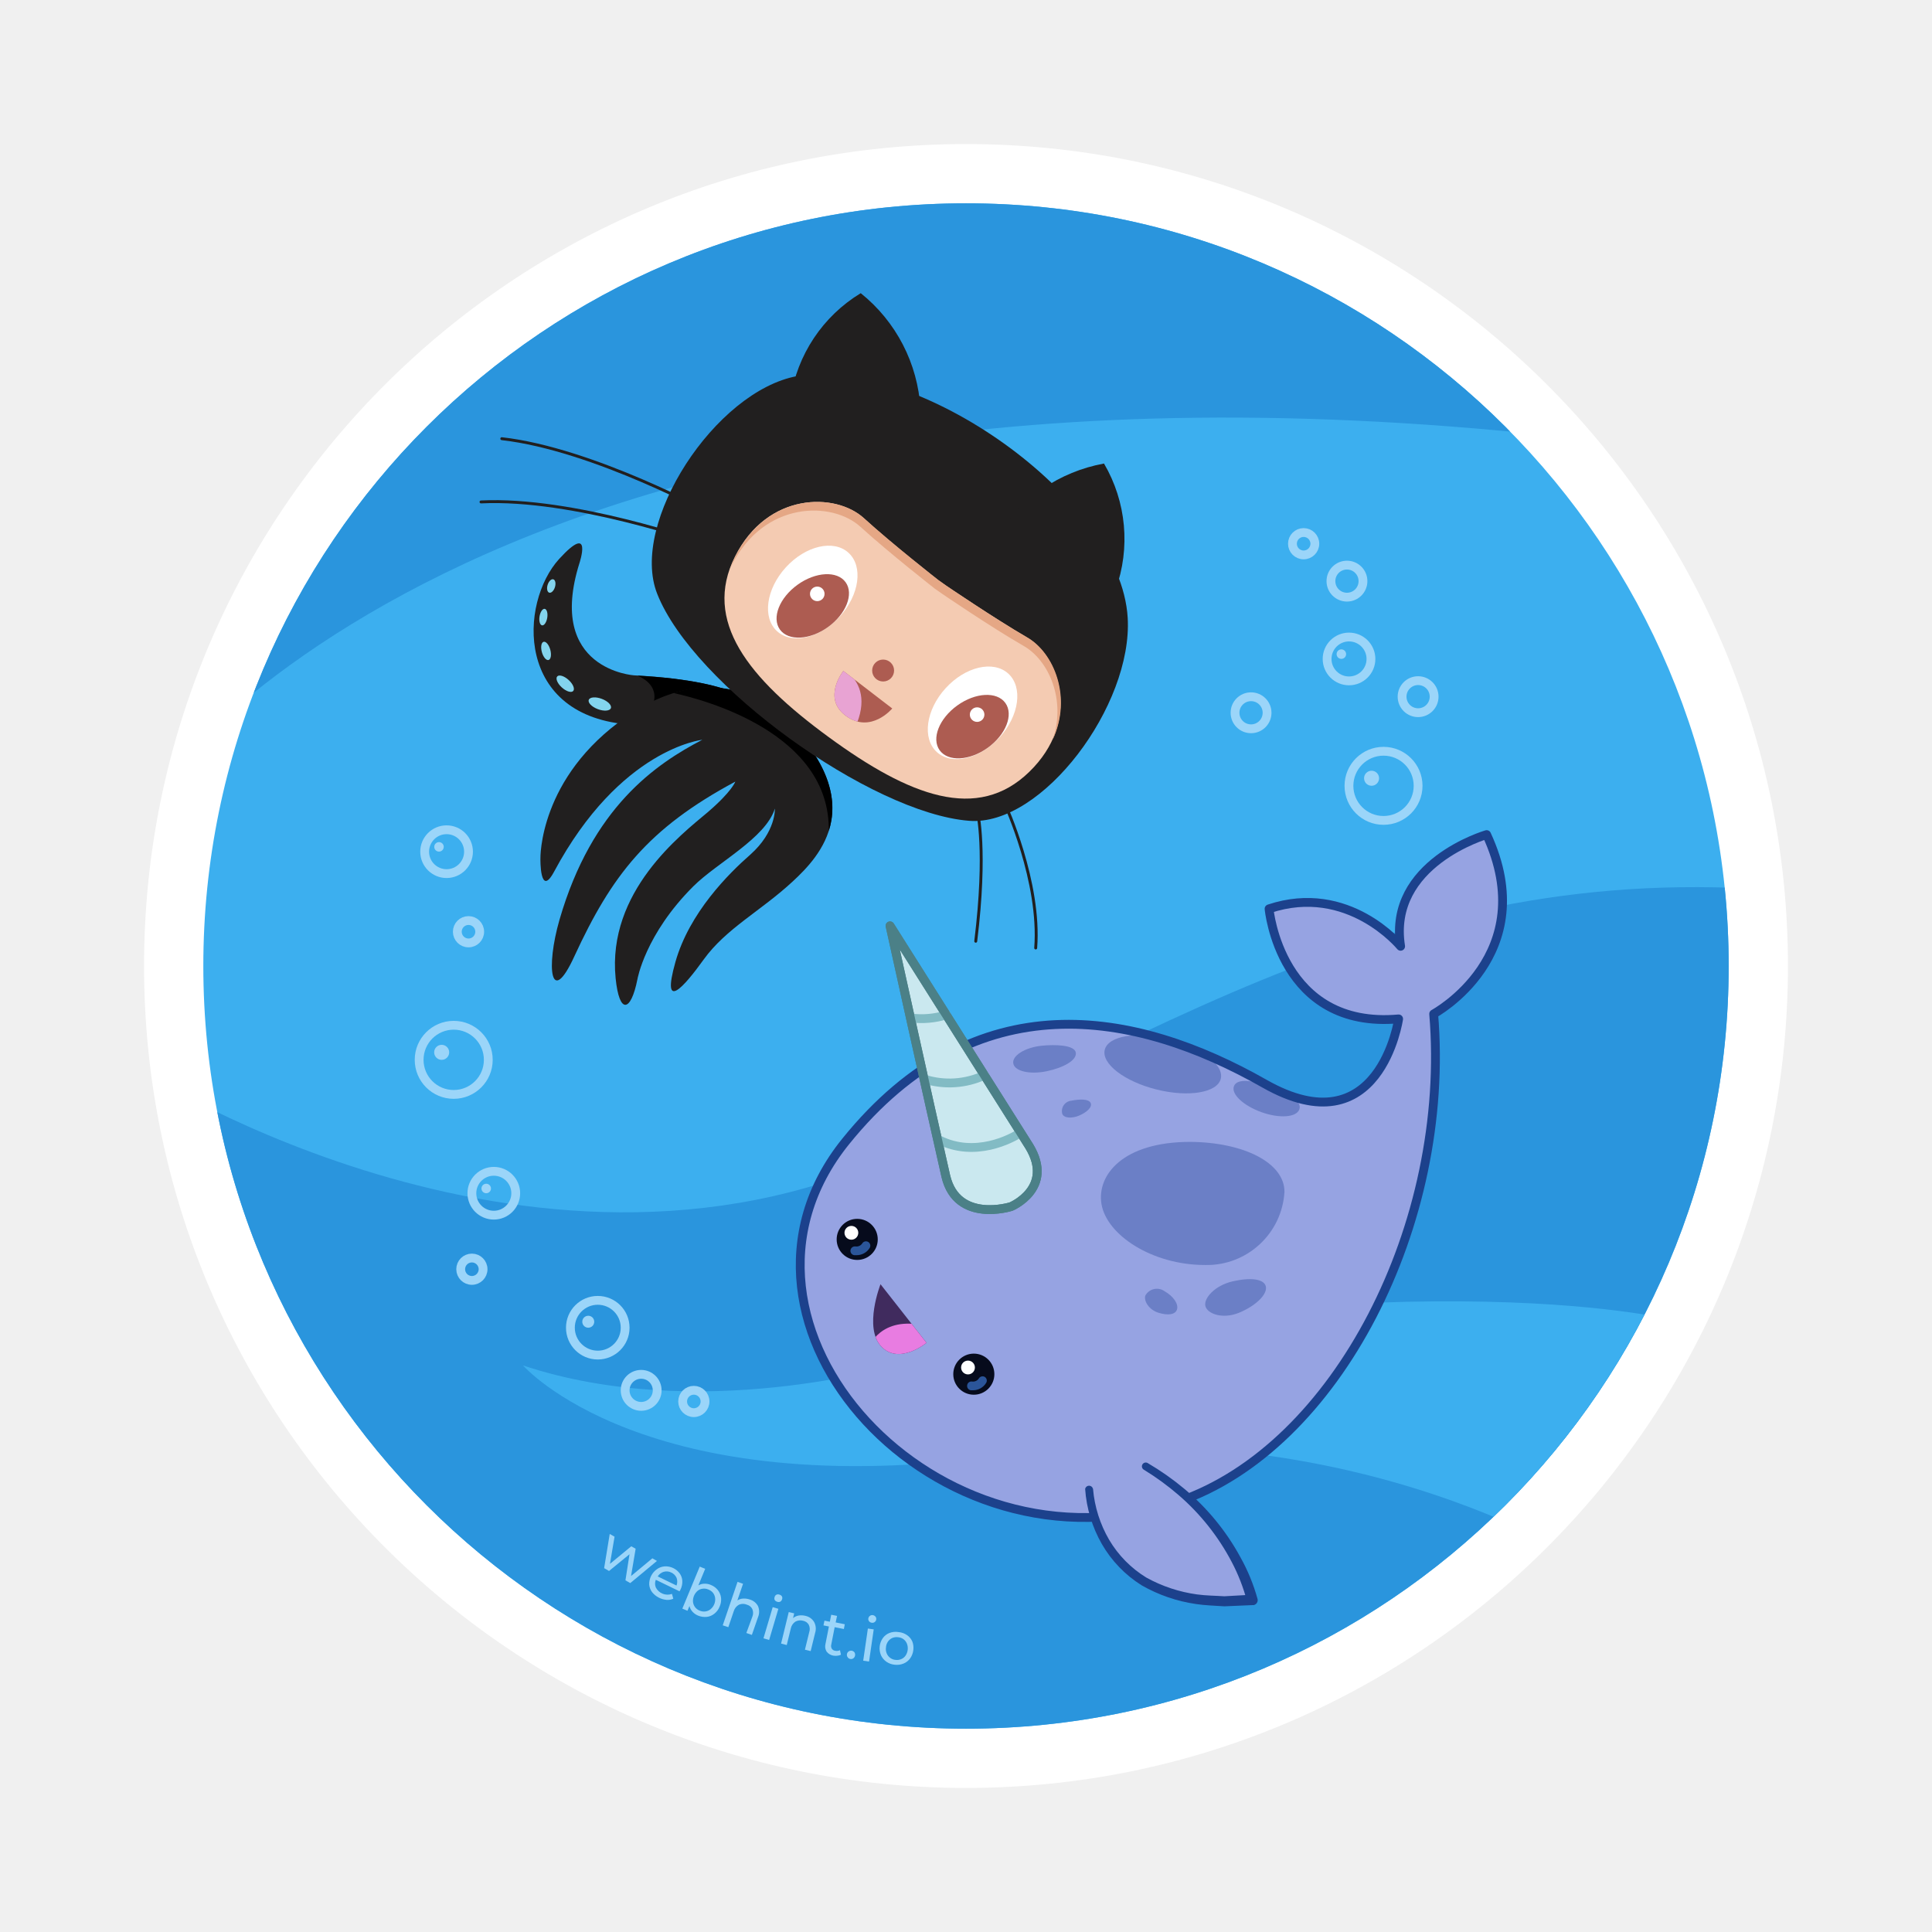
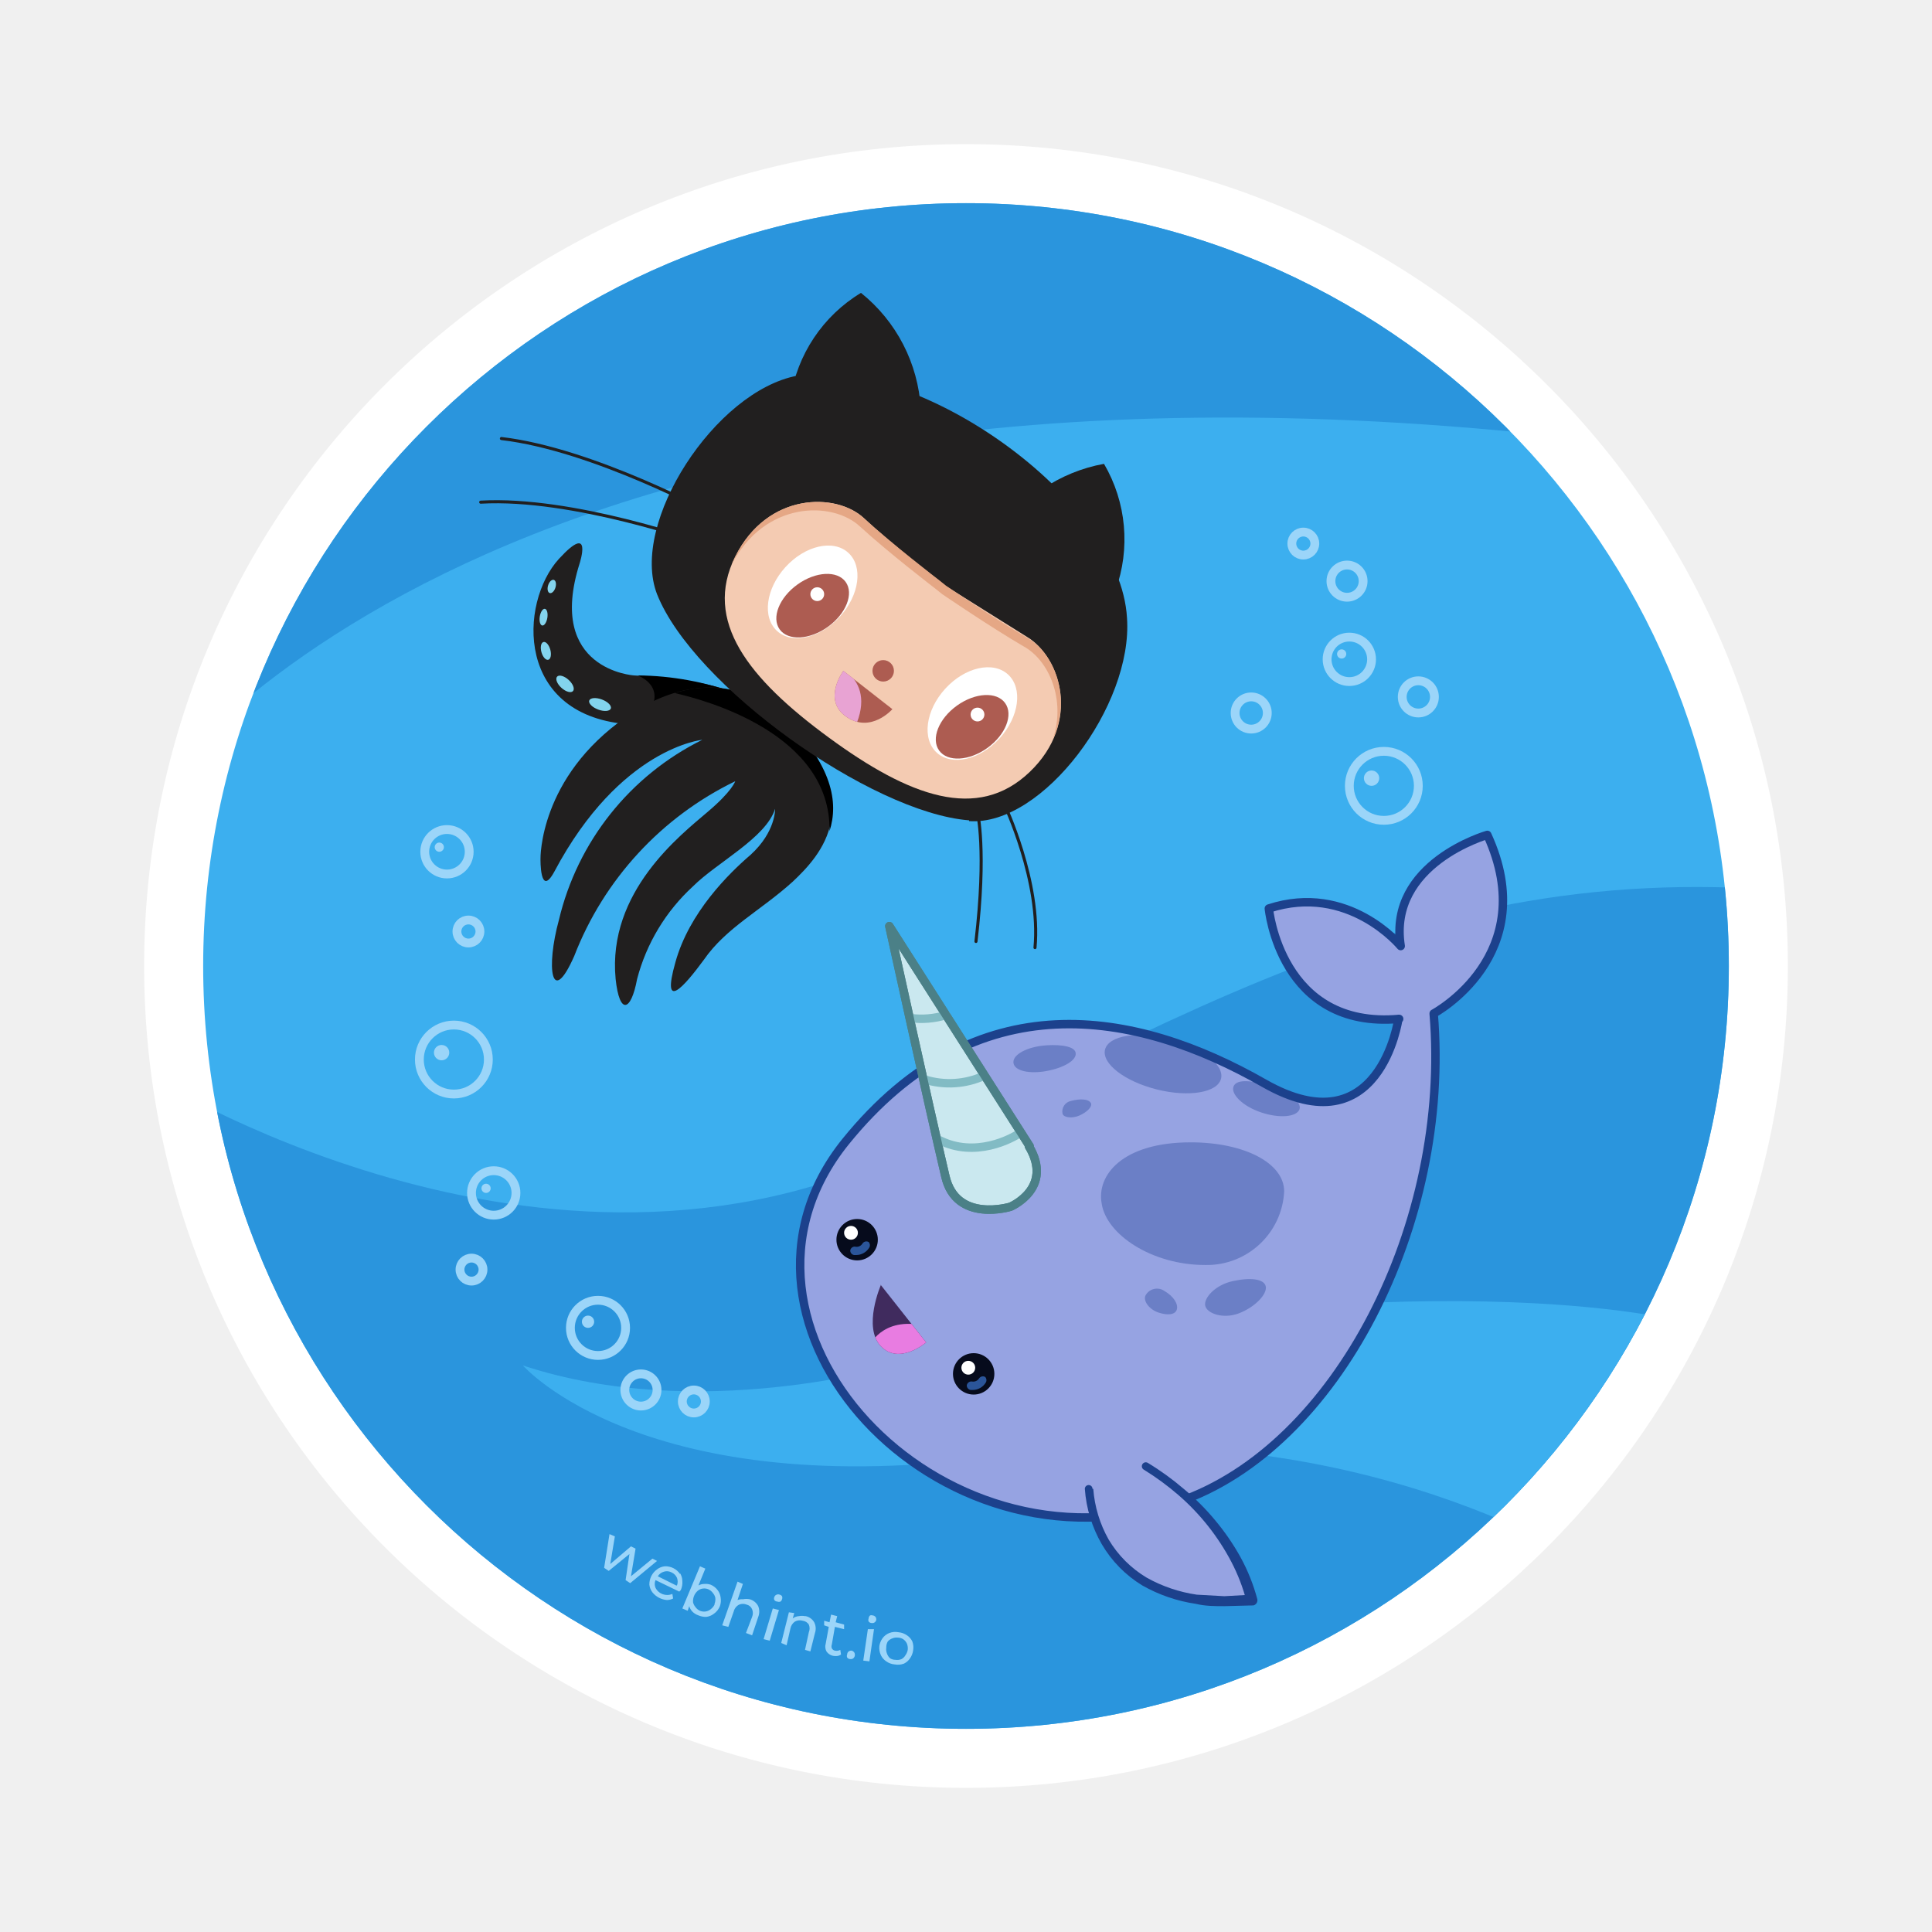
- <svg xmlns="http://www.w3.org/2000/svg" id="sticker" viewBox="0 0 252 252">
+ <svg xmlns="http://www.w3.org/2000/svg" viewBox="0 0 252 252">
  <defs>
-     <style>.cls-1,.cls-10,.cls-16,.cls-18,.cls-26,.cls-8{fill:none;}.cls-2{fill:#fff;}.cls-3{fill:#3cafef;}.cls-4{clip-path:url(#clip-path);}.cls-5{fill:#2a95dd;}.cls-6{fill:#96a3e2;}.cls-7{fill:#6b7fc6;}.cls-8{stroke:#1c418c;}.cls-10,.cls-16,.cls-18,.cls-26,.cls-8,.cls-9{stroke-linecap:round;stroke-linejoin:round;}.cls-10,.cls-16,.cls-18,.cls-8,.cls-9{stroke-width:1.15px;}.cls-9{fill:#cae8ef;}.cls-16,.cls-9{stroke:#4b8087;}.cls-10{stroke:#82bbc4;}.cls-11{fill:#060b1c;}.cls-12{fill:#2b5599;}.cls-13{fill:#402b5e;}.cls-14{clip-path:url(#clip-path-2);}.cls-15{fill:#e87ce1;}.cls-17{fill:#1c418c;}.cls-18{stroke:#9bd5f9;}.cls-19{fill:#9bd5f9;}.cls-20{fill:#211f1f;}.cls-21{fill:#83d4ed;}.cls-22{fill:#f4cbb2;}.cls-23{fill:#ad5c51;}.cls-24{clip-path:url(#clip-path-3);}.cls-25{fill:#e8a3d3;}.cls-26{stroke:#211f1f;stroke-width:0.38px;}.cls-27{fill:#e5a785;}</style>
-     <clipPath id="clip-path">
-       <circle class="cls-1" cx="126" cy="126" r="99.48" />
+     <style>.e,.l,.o{fill:none}.k{fill:#fff}.i{fill:#3cafef}.a{fill:#96a3e2}.h{fill:#6b7fc6}.e,.m{stroke-linecap:round;stroke-linejoin:round}.n{stroke-width:1.1}.e{stroke-width:1.15px}.b{fill:#060b1c}.c{fill:#2b5599}.e{stroke:#9bd5f9}.d{fill:#9bd5f9}.j{fill:#211f1f}.f{fill:#83d4ed}.g{fill:#ad5c51}</style>
+     <clipPath id="c1">
+       <circle cx="126" cy="126" r="99.5" class="l" />
    </clipPath>
-     <clipPath id="clip-path-2">
-       <path class="cls-1" d="M114.85,167.51l6,7.64s-3.57,2.94-5.9.48S114.85,167.51,114.85,167.51Z" />
+     <clipPath id="c2">
+       <path d="M114.8 167.5l6 7.6s-3.5 3-5.9.5 0-8 0-8z" class="l" />
    </clipPath>
-     <clipPath id="clip-path-3">
-       <path class="cls-1" d="M110,87.51l6.38,4.9s-2.77,3.32-6,1S110,87.51,110,87.51Z" />
+     <clipPath id="c3">
+       <path d="M110 87.5l6.4 5s-2.8 3.2-6 1-.4-6-.4-6z" class="l" />
    </clipPath>
  </defs>
-   <circle class="cls-2" cx="126" cy="126" r="107.21" />
-   <circle class="cls-3" cx="126" cy="126" r="99.48" />
-   <g class="cls-4">
-     <path class="cls-5" d="M18.79,104.89s41.94-64.32,187-47.67c0,0,11.77-65.61-122.64-46.95S18.79,104.89,18.79,104.89Z" />
-     <path class="cls-5" d="M18.79,139.9s52.23,33.41,100,9.77S199.73,106,259.9,120.76,176,247.44,176,247.44L59,242.57,2.84,211Z" />
-     <path class="cls-3" d="M219,172.34s-32.88-8.72-102.31,5.76c0,0-25.62,7.61-48.47,0,0,0,15.86,18.18,62.39,11.76s77.75,14.9,77.75,14.9Z" />
+   <circle cx="126" cy="126" r="107.2" class="k" />
+   <circle cx="126" cy="126" r="99.5" class="i" />
+   <g clip-path="url(#c1)">
+     <path fill="#2a95dd" d="M18.8 104.9s42-64.3 187-47.7c0 0 11.8-65.6-122.7-47S18.8 105 18.8 105zm0 35s52.2 33.4 100 9.8 81-43.7 141.1-29S176 247.5 176 247.5l-117-4.8L2.8 211z" />
+     <path d="M219 172.3s-32.9-8.7-102.3 5.8c0 0-25.6 7.6-48.5 0 0 0 15.9 18.2 62.4 11.8s77.8 14.9 77.8 14.9z" class="i" />
  </g>
-   <path class="cls-6" d="M182.43,132.9s-2.46,17-17.51,8.44c-16.87-9.59-37.66-13.45-54.61,7.54-19.3,23.9,12,57.77,43.36,47,20.72-7.09,35.63-36.29,33.33-63.63,0,0,14.19-7.67,6.91-23.39,0,0-12.95,3.74-11.22,14.57,0,0-6.81-8.34-17.16-4.89C165.53,118.58,167,134.28,182.43,132.9Z" />
-   <path class="cls-7" d="M167.54,155.45A10.14,10.14,0,0,1,157.19,165c-6.95,0-12.85-3.93-13.52-7.95-.62-3.74,2.73-8.11,11.6-8.11C162.23,149,167.54,151.66,167.54,155.45Z" />
-   <path class="cls-7" d="M142.26,143.87c.24.55-.52,1.22-1.5,1.64s-2,.32-2.2-.22a1.36,1.36,0,0,1,1.17-1.72C140.84,143.35,142,143.32,142.26,143.87Z" />
-   <path class="cls-7" d="M153.52,170.8c-.21.69-1.21.81-2.44.42s-1.91-1.54-1.69-2.23a1.72,1.72,0,0,1,2.51-.57C153.09,169.1,153.74,170.11,153.52,170.8Z" />
-   <path class="cls-7" d="M165.11,167.8c-.23-1-2-1.2-4.32-.67s-3.8,2.2-3.57,3.21,2.23,1.78,4.41.88S165.34,168.82,165.11,167.8Z" />
-   <ellipse class="cls-7" cx="151.66" cy="138.82" rx="3.39" ry="7.8" transform="translate(-19.84 252.21) rotate(-75.94)" />
-   <path class="cls-7" d="M169.48,144.7c-.37,1.05-2.58,1.21-4.93.37s-4-2.36-3.6-3.4,2.5-.79,4.85.05S169.85,143.66,169.48,144.7Z" />
-   <path class="cls-7" d="M140.32,137.28c.19,1-1.62,2-3.81,2.45s-4.14,0-4.34-1,1.46-2.09,3.69-2.33C137.63,136.22,140.12,136.29,140.32,137.28Z" />
-   <path class="cls-8" d="M182.43,132.9s-2.46,17-17.51,8.44c-16.87-9.59-37.66-13.45-54.61,7.54-19.3,23.9,12,57.77,43.36,47,20.72-7.09,35.63-36.29,33.33-63.63,0,0,14.19-7.67,6.91-23.39,0,0-12.95,3.74-11.22,14.57,0,0-6.81-8.34-17.16-4.89C165.53,118.58,167,134.28,182.43,132.9Z" />
-   <path class="cls-9" d="M134.26,149.53c-5.24-8.31-18.17-28.77-18.17-28.77s5.24,23.73,7.28,32.67c1.48,6.19,8.51,3.95,8.51,3.95S137.57,155,134.26,149.53Z" />
-   <path class="cls-10" d="M133,147.81c-1,.66-5.79,3.27-10.54.86" />
-   <path class="cls-10" d="M128.41,140.25a10.86,10.86,0,0,1-7.82.51" />
-   <path class="cls-10" d="M123.43,132.38a10.92,10.92,0,0,1-4.62.4" />
-   <circle class="cls-11" cx="111.81" cy="161.66" r="2.68" />
-   <circle class="cls-2" cx="111.05" cy="160.8" r="0.9" />
-   <path class="cls-12" d="M113.26,162a.57.57,0,0,0-.79.18.9.9,0,0,1-.88.4.59.59,0,0,0-.66.49.58.58,0,0,0,.49.65,1.51,1.51,0,0,0,.3,0,2,2,0,0,0,1.72-.95A.57.57,0,0,0,113.26,162Z" />
-   <circle class="cls-11" cx="127.02" cy="179.24" r="2.68" />
-   <circle class="cls-2" cx="126.26" cy="178.37" r="0.9" />
-   <path class="cls-12" d="M128.47,179.61a.57.57,0,0,0-.79.18.9.9,0,0,1-.88.41.56.56,0,0,0-.65.49.57.57,0,0,0,.48.65l.3,0a2,2,0,0,0,1.72-1A.57.57,0,0,0,128.47,179.61Z" />
-   <path class="cls-13" d="M114.85,167.51l6,7.64s-3.57,2.94-5.9.48S114.85,167.51,114.85,167.51Z" />
-   <g class="cls-14">
-     <path class="cls-15" d="M113.53,175.36s1.84-4.31,8.42-2.06l-.61,3.81-6.61.36Z" />
-   </g>
-   <path class="cls-16" d="M134.26,149.53c-5.24-8.31-18.17-28.77-18.17-28.77s5.24,23.73,7.28,32.67c1.48,6.19,8.51,3.95,8.51,3.95S137.57,155,134.26,149.53Z" />
-   <path class="cls-6" d="M142,194.22s.48,16.59,21.28,14.48c0,0-2.3-10.64-13.9-17.45" />
-   <path class="cls-17" d="M142.57,194.21a15.87,15.87,0,0,0,2.1,6.63,14.3,14.3,0,0,0,4.85,4.93,19,19,0,0,0,6.63,2.2c1.17.16,2.36.16,3.54.24l3.57-.2-.61.84h0a24.16,24.16,0,0,0-2-5.13,29.86,29.86,0,0,0-6.93-8.72,34.46,34.46,0,0,0-4.54-3.31h0a.5.5,0,0,1,.53-.85,35.43,35.43,0,0,1,4.74,3.33,30.77,30.77,0,0,1,4.1,4.13,30.46,30.46,0,0,1,3.25,4.83,24.39,24.39,0,0,1,2.23,5.44h0v0a.66.66,0,0,1-.5.79l-.12,0-3.71.16c-1.24-.09-2.48-.11-3.71-.3a20,20,0,0,1-7.08-2.44,15.45,15.45,0,0,1-5.2-5.4,16.83,16.83,0,0,1-2.17-7.17.52.52,0,0,1,1-.08Z" />
-   <circle class="cls-18" cx="59.18" cy="138.24" r="4.51" />
-   <circle class="cls-19" cx="57.61" cy="137.26" r="0.98" />
-   <circle class="cls-18" cx="180.46" cy="102.5" r="4.51" />
-   <circle class="cls-19" cx="178.9" cy="101.51" r="0.98" />
-   <circle class="cls-18" cx="58.25" cy="111.09" r="2.86" />
-   <circle class="cls-19" cx="57.26" cy="110.46" r="0.62" />
-   <circle class="cls-18" cx="64.41" cy="155.64" r="2.86" />
-   <circle class="cls-19" cx="63.42" cy="155.02" r="0.62" />
-   <circle class="cls-18" cx="175.96" cy="85.95" r="2.86" />
-   <circle class="cls-19" cx="174.96" cy="85.32" r="0.62" />
-   <circle class="cls-18" cx="77.97" cy="173.18" r="3.57" />
-   <circle class="cls-19" cx="76.73" cy="172.4" r="0.78" />
-   <circle class="cls-18" cx="61.11" cy="121.53" r="1.46" />
-   <circle class="cls-18" cx="61.55" cy="165.55" r="1.46" />
-   <circle class="cls-18" cx="83.63" cy="181.35" r="2.09" />
-   <circle class="cls-18" cx="90.5" cy="182.8" r="1.46" />
-   <circle class="cls-18" cx="175.69" cy="75.8" r="2.09" />
-   <circle class="cls-18" cx="163.18" cy="92.97" r="2.09" />
-   <circle class="cls-18" cx="184.97" cy="90.87" r="2.09" />
-   <circle class="cls-18" cx="170.04" cy="70.92" r="1.46" />
-   <path class="cls-20" d="M98.89,92.52s-1.31-3.66-16.16-4.43c0,0-11.53-.69-7.15-14.64,0,0,1.81-5.41-2.64-.55-5.23,5.73-5.84,20.68,9.49,21.63S98.89,92.52,98.89,92.52Z" />
-   <ellipse class="cls-21" cx="71.91" cy="76.43" rx="0.91" ry="0.5" transform="translate(-22.33 122.61) rotate(-72.85)" />
-   <ellipse class="cls-21" cx="70.88" cy="80.48" rx="1.09" ry="0.51" transform="translate(-19.75 137.83) rotate(-80.95)" />
-   <ellipse class="cls-21" cx="71.22" cy="84.91" rx="0.57" ry="1.23" transform="translate(-19.83 21.73) rotate(-15.26)" />
-   <ellipse class="cls-21" cx="73.73" cy="89.17" rx="0.66" ry="1.41" transform="translate(-41.85 83.7) rotate(-47.7)" />
-   <ellipse class="cls-21" cx="78.24" cy="91.81" rx="0.72" ry="1.54" transform="translate(-35.18 132.9) rotate(-69.47)" />
-   <path d="M92.78,94.51l3.39-4c-2.18-1-6.08-2-13-2.38,2.33,1,3.4,3.19.16,6.46A64,64,0,0,0,92.78,94.51Z" />
-   <path class="cls-20" d="M72.26,113.72c-1.86,3.45-1.77-1.73-1.77-1.73s-.24-10.58,11.21-18.5c12.46-8.62,20.52.08,20.52.08,11.3,11.12,4.8,18.05,1.17,21.41-4.18,3.87-8.67,6.11-11.61,10.18-2.51,3.49-5.58,7.05-3.68.31,1.82-6.43,6.94-11.52,9.77-14,3.37-3,3.2-6,3.2-6-1.21,3.87-7.54,7.05-10.63,10.13-6.31,6.29-7.3,12.14-7.3,12.14-.85,4.28-2.36,4.62-2.84-.13-1.13-11.32,8.53-18.74,12-21.66,3.19-2.73,3.61-4,3.61-4-11.44,6.14-16.12,12.22-21,22.8-3.08,6.71-3.74,1.48-1.93-4.79,4.25-14.67,12.56-20.31,18.63-23.47C91.59,96.51,80.9,97.59,72.26,113.72Z" />
-   <path d="M102.22,93.57A14.22,14.22,0,0,0,87.87,90.4c4.09.89,20.45,5.25,20.23,18C109.29,104.68,108.53,99.78,102.22,93.57Z" />
-   <path class="cls-20" d="M126.4,107.06c-12.76-1-36-17.7-40.68-29.61C82.07,68.22,93.3,51,104,49.05c15.37-2.76,42.14,15.71,43.09,31.52C147.77,92,135.92,107.83,126.4,107.06Z" />
-   <path class="cls-20" d="M103.11,52a19.47,19.47,0,0,1,9.16-13.76,20.87,20.87,0,0,1,7.79,15.07" />
-   <path class="cls-20" d="M145.51,76.92A19.46,19.46,0,0,0,144,60.46,20.89,20.89,0,0,0,130,70" />
-   <path class="cls-22" d="M108.1,96.15c10.53,7.7,19.39,11.11,26.16,4.52s4-15-.3-17.52-10.61-6.79-10.61-6.79l-1-.71s-6-4.69-9.69-8.06-12.56-3.42-16.79,5,1.7,15.86,12.23,23.56Z" />
-   <circle class="cls-23" cx="115.19" cy="87.46" r="1.43" />
-   <ellipse class="cls-2" cx="106.01" cy="77.21" rx="6.92" ry="4.76" transform="translate(-22.44 103.66) rotate(-47.7)" />
-   <ellipse class="cls-23" cx="106.01" cy="79.04" rx="5.28" ry="3.4" transform="translate(-26.2 76.82) rotate(-35.75)" />
-   <circle class="cls-2" cx="106.6" cy="77.46" r="0.95" />
-   <ellipse class="cls-2" cx="126.85" cy="92.97" rx="6.92" ry="4.76" transform="translate(-27.28 124.23) rotate(-47.7)" />
-   <ellipse class="cls-23" cx="126.85" cy="94.79" rx="5.28" ry="3.4" transform="translate(-31.48 91.96) rotate(-35.75)" />
-   <circle class="cls-2" cx="127.45" cy="93.21" r="0.95" />
-   <path class="cls-23" d="M110,87.51l6.38,4.9s-2.77,3.32-6,1S110,87.51,110,87.51Z" />
-   <g class="cls-24">
-     <path class="cls-25" d="M107.66,86.15s7.1,1.7,3.86,8.79l-5.88-4.52Z" />
-   </g>
-   <path class="cls-26" d="M93,67.14s-15.6-8.57-27.55-9.92" />
-   <path class="cls-26" d="M91.53,70.81s-16.78-5.94-28.79-5.34" />
-   <path class="cls-26" d="M131.09,104.89s4.67,10.15,4,18.76" />
-   <path class="cls-26" d="M127.5,105.94s1.23,4.94-.23,16.83" />
-   <path class="cls-27" d="M107.69,97.31l0,0,0,0Z" />
-   <path class="cls-27" d="M112.24,68.72c3.68,3.36,9.69,8.06,9.69,8.06l1,.7s6.29,4.3,10.62,6.79c3.22,1.85,5.55,7,3.75,12.24,2.59-5.6.15-11.38-3.3-13.36-4.32-2.49-10.61-6.79-10.61-6.79l-1-.71s-6-4.69-9.69-8.06-12.56-3.42-16.79,5a16.41,16.41,0,0,0-.71,1.65c.08-.17.16-.35.25-.53C99.68,65.3,108.56,65.35,112.24,68.72Z" />
-   <path class="cls-27" d="M108.14,96.18h0l0,0Z" />
-   <polygon class="cls-19" points="85.09 203.26 82.31 205.57 82.91 202.01 82.34 201.69 79.56 203.98 80.16 200.44 79.53 200.08 78.8 204.54 79.44 204.91 82.11 202.73 81.58 206.13 82.21 206.49 85.69 203.6 85.09 203.26" />
-   <path class="cls-19" d="M88.68,205.26a2.28,2.28,0,0,0-2-.95,2,2,0,0,0-1,.37,2.36,2.36,0,0,0-1,2,1.92,1.92,0,0,0,.38,1,2.74,2.74,0,0,0,1.89,1,1.82,1.82,0,0,0,.87-.15l-.17-.63a1.72,1.72,0,0,1-2.11-.84,1.33,1.33,0,0,1,0-1l3.09,1.5.12-.2a2.36,2.36,0,0,0,.25-1.14A1.87,1.87,0,0,0,88.68,205.26Zm-.44,1.55-2.45-1.19a1.4,1.4,0,0,1,.78-.6,1.33,1.33,0,0,1,1,.1,1.36,1.36,0,0,1,.69.71A1.43,1.43,0,0,1,88.24,206.81Z" />
-   <path class="cls-19" d="M93.63,207.4a2.23,2.23,0,0,0-.91-.67,1.93,1.93,0,0,0-.84-.16,1.57,1.57,0,0,0-.79.22l.89-2.16-.71-.29L89,209.82l.67.28.26-.62a1.66,1.66,0,0,0,.4.75,2,2,0,0,0,.72.5,2.37,2.37,0,0,0,1.13.17,1.91,1.91,0,0,0,1-.42,2.16,2.16,0,0,0,.69-.94,2.21,2.21,0,0,0,.18-1.14A2,2,0,0,0,93.63,207.4Zm-.47,1.85a1.67,1.67,0,0,1-.48.65,1.39,1.39,0,0,1-.67.29,1.41,1.41,0,0,1-.75-.11,1.37,1.37,0,0,1-.6-.45,1.4,1.4,0,0,1-.27-.68,1.75,1.75,0,0,1,.6-1.45,1.29,1.29,0,0,1,.67-.28,1.36,1.36,0,0,1,.74.11,1.46,1.46,0,0,1,.61.44,1.4,1.4,0,0,1,.27.68A1.62,1.62,0,0,1,93.16,209.25Z" />
-   <path class="cls-19" d="M97.8,208.63a2.28,2.28,0,0,0-.88-.12,1.51,1.51,0,0,0-.74.24l.74-2.17-.72-.25L94.27,212l.73.24.7-2.06a1.44,1.44,0,0,1,.68-.87,1.31,1.31,0,0,1,1.05,0,1.08,1.08,0,0,1,.7.57,1.3,1.3,0,0,1,0,1L97.35,213l.72.25.8-2.31a1.85,1.85,0,0,0,0-1.45A1.79,1.79,0,0,0,97.8,208.63Z" />
-   <path class="cls-19" d="M102,208.62a.46.46,0,0,0,0-.38.5.5,0,0,0-.32-.24.51.51,0,0,0-.4,0,.46.46,0,0,0-.24.3.5.5,0,0,0,0,.38.52.52,0,0,0,.32.24.5.5,0,0,0,.4,0A.48.48,0,0,0,102,208.62Z" />
-   <rect class="cls-19" x="98.44" y="211.39" width="4.24" height="0.77" transform="translate(-131.06 248.04) rotate(-73.5)" />
-   <path class="cls-19" d="M105.09,210.77a2.24,2.24,0,0,0-.92-.05,1.54,1.54,0,0,0-.73.34l.15-.62-.71-.17-1,4.11.74.19.52-2.13a1.42,1.42,0,0,1,.6-.92,1.33,1.33,0,0,1,1-.12,1.1,1.1,0,0,1,.74.5,1.27,1.27,0,0,1,.07,1l-.56,2.28.75.18.58-2.37a1.81,1.81,0,0,0-.14-1.44A1.74,1.74,0,0,0,105.09,210.77Z" />
-   <path class="cls-19" d="M109.18,210.77l-.76-.15-.18.91-.7-.14-.13.62.71.14-.45,2.28a1.28,1.28,0,0,0,.15,1,1.41,1.41,0,0,0,.91.53,1.75,1.75,0,0,0,.51,0,1.08,1.08,0,0,0,.45-.13l-.13-.59a.92.92,0,0,1-.62.08.62.62,0,0,1-.45-.28.71.71,0,0,1-.06-.55l.44-2.25,1.2.24.12-.62-1.19-.24Z" />
-   <path class="cls-19" d="M111.1,215.31a.56.56,0,0,0-.4.09.52.52,0,0,0-.23.36.53.53,0,0,0,.1.41.51.51,0,0,0,.35.22.5.5,0,0,0,.39-.09.59.59,0,0,0,.14-.78A.58.58,0,0,0,111.1,215.31Z" />
-   <path class="cls-19" d="M113.85,210.67a.49.49,0,0,0-.39.1.48.48,0,0,0-.2.33.45.45,0,0,0,.1.37.49.49,0,0,0,.34.19.48.48,0,0,0,.39-.09.47.47,0,0,0,.2-.34.45.45,0,0,0-.09-.36A.56.56,0,0,0,113.85,210.67Z" />
-   <rect class="cls-19" x="111.16" y="214.18" width="4.24" height="0.77" transform="translate(-115.35 295.81) rotate(-81.73)" />
-   <path class="cls-19" d="M119,214.11a2,2,0,0,0-.7-.84,2.27,2.27,0,0,0-1.1-.39A2.24,2.24,0,0,0,116,213a1.91,1.91,0,0,0-.86.68,2.31,2.31,0,0,0-.4,1.08,2.29,2.29,0,0,0,.17,1.14,2.08,2.08,0,0,0,.71.85,2.24,2.24,0,0,0,1.1.39,2.31,2.31,0,0,0,1.15-.16,2,2,0,0,0,.86-.69,2.31,2.31,0,0,0,.4-1.08A2.29,2.29,0,0,0,119,214.11Zm-.87,1.82a1.28,1.28,0,0,1-.56.47,1.4,1.4,0,0,1-.74.11,1.33,1.33,0,0,1-.71-.26,1.39,1.39,0,0,1-.46-.58,1.47,1.47,0,0,1-.1-.79,1.5,1.5,0,0,1,.26-.76,1.4,1.4,0,0,1,.56-.47,1.45,1.45,0,0,1,.75-.1,1.41,1.41,0,0,1,.71.25,1.36,1.36,0,0,1,.45.58,1.69,1.69,0,0,1,.11.79A1.73,1.73,0,0,1,118.13,215.93Z" />
+   <path d="M182.4 132.9s-2.4 17-17.5 8.4c-16.8-9.6-37.6-13.4-54.6 7.6-19.3 23.9 12 57.7 43.4 47 20.7-7.1 35.6-36.3 33.3-63.7 0 0 14.2-7.6 7-23.3 0 0-13 3.7-11.3 14.5 0 0-6.8-8.3-17.2-4.9 0 0 1.5 15.8 17 14.4z" class="a" />
+   <path d="M167.5 155.4a10.1 10.1 0 0 1-10.3 9.6c-7 0-12.9-4-13.5-8-.7-3.7 2.7-8 11.6-8 7 0 12.2 2.7 12.2 6.4zm-25.2-11.5c.2.5-.6 1.2-1.5 1.6s-2 .3-2.2-.2a1.4 1.4 0 0 1 1.1-1.7c1.1-.3 2.3-.3 2.6.3zm11.2 26.9c-.2.7-1.2.8-2.4.4s-2-1.5-1.7-2.2a1.7 1.7 0 0 1 2.5-.6c1.2.7 1.8 1.7 1.6 2.4zm11.6-3c-.2-1-2-1.2-4.3-.7s-3.8 2.2-3.6 3.2 2.3 1.8 4.4 1 3.7-2.5 3.5-3.5z" class="h" />
+   <ellipse cx="151.7" cy="138.8" class="h" rx="3.4" ry="7.8" transform="rotate(-75.9 151.7 138.8)" />
+   <path d="M169.5 144.7c-.4 1-2.6 1.2-5 .4s-4-2.4-3.6-3.4 2.5-.8 4.9 0 4 2 3.7 3zm-29.2-7.4c.2 1-1.6 2-3.8 2.4s-4.1 0-4.3-1 1.4-2 3.7-2.3c1.7-.2 4.2-.1 4.4.9z" class="h" />
+   <path stroke="#1c418c" d="M182.4 132.9s-2.4 17-17.5 8.4c-16.8-9.6-37.6-13.4-54.6 7.6-19.3 23.9 12 57.7 43.4 47 20.7-7.1 35.6-36.3 33.3-63.7 0 0 14.2-7.6 7-23.3 0 0-13 3.7-11.3 14.5 0 0-6.8-8.3-17.2-4.9 0 0 1.5 15.8 17 14.4z" class="m n o" />
+   <path fill="#cae8ef" stroke="#4b8087" d="M134.3 149.5L116 120.8s5.2 23.7 7.3 32.6c1.4 6.2 8.5 4 8.5 4s5.7-2.4 2.4-7.9z" class="m n" />
+   <path stroke="#82bbc4" d="M133 147.8c-1 .7-5.8 3.3-10.5.9m5.9-8.4a10.9 10.9 0 0 1-7.8.5m2.8-8.4a11 11 0 0 1-4.6.4" class="m n o" />
+   <circle cx="111.8" cy="161.7" r="2.7" class="b" />
+   <circle cx="111" cy="160.8" r=".9" class="k" />
+   <path d="M113.3 162a.6.6 0 0 0-.8.2.9.9 0 0 1-1 .4.6.6 0 0 0-.6.5.6.6 0 0 0 .5.6 1.5 1.5 0 0 0 .3 0 2 2 0 0 0 1.7-1 .6.6 0 0 0-.1-.7z" class="c" />
+   <circle cx="127" cy="179.2" r="2.7" class="b" />
+   <circle cx="126.3" cy="178.4" r=".9" class="k" />
+   <path d="M128.5 179.6a.6.6 0 0 0-.8.2.9.9 0 0 1-.9.4.6.6 0 0 0-.7.5.6.6 0 0 0 .5.6h.3a2 2 0 0 0 1.7-1 .6.6 0 0 0-.1-.7z" class="c" />
+   <path fill="#402b5e" d="M114.8 167.5l6 7.6s-3.5 3-5.9.5 0-8 0-8z" />
+   <path fill="#e87ce1" d="M113.5 175.4s1.9-4.3 8.5-2.1l-.7 3.8-6.6.4z" clip-path="url(#c2)" />
+   <path stroke="#4b8087" d="M134.3 149.5L116 120.8s5.2 23.7 7.3 32.6c1.4 6.2 8.5 4 8.5 4s5.7-2.4 2.4-7.9z" class="m n o" />
+   <path d="M142 194.2s.5 16.6 21.3 14.5c0 0-2.3-10.6-14-17.4" class="a" />
+   <path fill="#1c418c" d="M142.6 194.2a15.9 15.9 0 0 0 2 6.6 14.3 14.3 0 0 0 5 5 19 19 0 0 0 6.5 2.2l3.6.2 3.6-.2-.7.9a24.2 24.2 0 0 0-2-5.2 29.9 29.9 0 0 0-6.9-8.7 34.5 34.5 0 0 0-4.5-3.3.5.5 0 0 1 .5-.9 35.4 35.4 0 0 1 4.7 3.4 30.8 30.8 0 0 1 4.1 4.1 30.5 30.5 0 0 1 3.3 4.8 24.4 24.4 0 0 1 2.2 5.5.7.7 0 0 1-.5.8l-3.8.1c-1.2 0-2.5 0-3.7-.3a20 20 0 0 1-7-2.4 15.4 15.4 0 0 1-5.3-5.4 16.8 16.8 0 0 1-2.2-7.2.5.5 0 0 1 1 0z" />
+   <circle cx="59.2" cy="138.2" r="4.5" class="e" />
+   <circle cx="57.6" cy="137.3" r="1" class="d" />
+   <circle cx="180.5" cy="102.5" r="4.5" class="e" />
+   <circle cx="178.9" cy="101.5" r="1" class="d" />
+   <circle cx="58.3" cy="111.1" r="2.9" class="e" />
+   <circle cx="57.3" cy="110.5" r=".6" class="d" />
+   <circle cx="64.4" cy="155.6" r="2.9" class="e" />
+   <circle cx="63.4" cy="155" r=".6" class="d" />
+   <circle cx="176" cy="86" r="2.9" class="e" />
+   <circle cx="175" cy="85.3" r=".6" class="d" />
+   <circle cx="78" cy="173.2" r="3.6" class="e" />
+   <circle cx="76.7" cy="172.4" r=".8" class="d" />
+   <circle cx="61.1" cy="121.5" r="1.5" class="e" />
+   <circle cx="61.5" cy="165.6" r="1.5" class="e" />
+   <circle cx="83.6" cy="181.3" r="2.1" class="e" />
+   <circle cx="90.5" cy="182.8" r="1.5" class="e" />
+   <circle cx="175.7" cy="75.8" r="2.1" class="e" />
+   <circle cx="163.2" cy="93" r="2.1" class="e" />
+   <circle cx="185" cy="90.9" r="2.1" class="e" />
+   <circle cx="170" cy="70.9" r="1.5" class="e" />
+   <path d="M98.9 92.5s-1.3-3.6-16.2-4.4c0 0-11.5-.7-7.1-14.6 0 0 1.8-5.5-2.7-.6-5.2 5.7-5.8 20.7 9.5 21.6s16.5-2 16.5-2z" class="j" />
+   <ellipse cx="71.9" cy="76.4" class="f" rx=".9" ry=".5" transform="rotate(-72.8 72 76.4)" />
+   <ellipse cx="70.9" cy="80.5" class="f" rx="1.1" ry=".5" transform="rotate(-81 70.9 80.5)" />
+   <ellipse cx="71.2" cy="84.9" class="f" rx=".6" ry="1.2" transform="rotate(-15.3 71.2 84.9)" />
+   <ellipse cx="73.7" cy="89.2" class="f" rx=".7" ry="1.4" transform="rotate(-47.7 73.7 89.2)" />
+   <ellipse cx="78.2" cy="91.8" class="f" rx=".7" ry="1.5" transform="rotate(-69.5 78.3 91.8)" />
+   <path d="M92.8 94.5l3.4-4a38 38 0 0 0-13-2.4c2.3 1 3.4 3.2.1 6.5a64 64 0 0 0 9.5 0z" />
+   <path d="M72.3 113.7c-1.9 3.5-1.8-1.7-1.8-1.7s-.2-10.6 11.2-18.5c12.5-8.6 20.5 0 20.5 0 11.3 11.2 4.8 18.1 1.2 21.5-4.2 3.8-8.7 6-11.6 10.2-2.5 3.4-5.6 7-3.7.3 1.8-6.5 7-11.6 9.8-14 3.3-3 3.2-6 3.2-6-1.2 3.8-7.6 7-10.7 10.1a25 25 0 0 0-7.3 12.1c-.8 4.3-2.3 4.7-2.8 0-1.1-11.4 8.5-18.8 12-21.8 3.2-2.7 3.6-4 3.6-4a42.3 42.3 0 0 0-21 22.8c-3 6.8-3.7 1.5-2-4.7a35.3 35.3 0 0 1 18.7-23.5s-10.7 1-19.3 17.2z" class="j" />
+   <path d="M102.2 93.6A14.2 14.2 0 0 0 88 90.4c4 .9 20.4 5.3 20.2 18 1.2-3.7.4-8.6-5.9-14.8z" />
+   <path d="M126.4 107c-12.8-1-36-17.6-40.7-29.5C82.1 68.2 93.3 51 104 49c15.4-2.7 42.1 15.8 43 31.6.8 11.4-11 27.2-20.6 26.5z" class="j" />
+   <path d="M103.1 52a19.5 19.5 0 0 1 9.2-13.8 20.9 20.9 0 0 1 7.8 15.1M145.5 77a19.5 19.5 0 0 0-1.5-16.5 20.9 20.9 0 0 0-14 9.5" class="j" />
+   <path fill="#f4cbb2" d="M108.1 96.2c10.5 7.7 19.4 11 26.2 4.5s4-15-.3-17.6l-10.7-6.7-1-.8s-6-4.6-9.6-8-12.6-3.4-16.8 5 1.7 15.9 12.2 23.6z" />
+   <circle cx="115.2" cy="87.5" r="1.4" class="g" />
+   <ellipse cx="106" cy="77.2" class="k" rx="6.9" ry="4.8" transform="rotate(-47.7 106 77.2)" />
+   <ellipse cx="106" cy="79" class="g" rx="5.3" ry="3.4" transform="rotate(-35.7 106 79)" />
+   <circle cx="106.6" cy="77.5" r=".9" class="k" />
+   <ellipse cx="126.8" cy="93" class="k" rx="6.9" ry="4.8" transform="rotate(-47.7 126.9 93)" />
+   <ellipse cx="126.8" cy="94.8" class="g" rx="5.3" ry="3.4" transform="rotate(-35.7 126.8 94.8)" />
+   <circle cx="127.5" cy="93.2" r=".9" class="k" />
+   <path d="M110 87.5l6.4 5s-2.8 3.2-6 1-.4-6-.4-6z" class="g" />
+   <path fill="#e8a3d3" d="M107.7 86.2s7 1.7 3.8 8.7l-5.9-4.5z" clip-path="url(#c3)" />
+   <path stroke="#211f1f" stroke-width=".4" d="M93 67.1s-15.6-8.5-27.6-9.9m26.1 13.6s-16.8-6-28.8-5.3m68.3 39.4s4.8 10.1 4 18.7m-7.5-17.6s1.2 4.9-.2 16.8" class="m o" />
+   <path fill="#e5a785" d="M107.7 97.3zm4.5-28.6c3.7 3.4 9.7 8 9.7 8l1 .8s6.3 4.3 10.6 6.8c3.3 1.8 5.6 7 3.8 12.2 2.6-5.6.1-11.4-3.3-13.3-4.3-2.5-10.6-6.8-10.6-6.8l-1-.8s-6-4.6-9.7-8-12.6-3.4-16.8 5a16.4 16.4 0 0 0-.7 1.6l.2-.5c4.3-8.4 13.2-8.4 16.8-5zm-4.1 27.5z" />
+   <path d="M85.1 203.3l-2.8 2.3.6-3.6-.6-.3-2.7 2.3.6-3.6-.7-.3-.7 4.4.6.4 2.7-2.2-.5 3.4.6.4 3.5-2.9-.6-.3zm3.6 2a2.3 2.3 0 0 0-2-1 2 2 0 0 0-1 .4 2.4 2.4 0 0 0-1 2 2 2 0 0 0 .4 1 2.7 2.7 0 0 0 1.9 1 1.8 1.8 0 0 0 .8-.2l-.1-.6a1.7 1.7 0 0 1-2.2-.8 1.3 1.3 0 0 1 0-1l3.1 1.5.2-.2a2.4 2.4 0 0 0 .2-1.2 1.9 1.9 0 0 0-.3-1zm-.5 1.5l-2.4-1.2a1.4 1.4 0 0 1 .8-.6 1.3 1.3 0 0 1 1 .1 1.4 1.4 0 0 1 .7.7 1.4 1.4 0 0 1 0 1zm5.4.6a2.2 2.2 0 0 0-.9-.7 2 2 0 0 0-.8-.1 1.6 1.6 0 0 0-.8.2l.9-2.2-.7-.3-2.3 5.5.7.3.2-.6a1.7 1.7 0 0 0 .4.7 2 2 0 0 0 .8.5 2.4 2.4 0 0 0 1 .2 2 2 0 0 0 1-.4 2.2 2.2 0 0 0 .8-1 2.2 2.2 0 0 0 .1-1.1 2 2 0 0 0-.4-1zm-.4 1.9a1.7 1.7 0 0 1-.5.6 1.4 1.4 0 0 1-.7.3 1.4 1.4 0 0 1-.7-.1 1.4 1.4 0 0 1-.6-.5 1.4 1.4 0 0 1-.3-.6 1.8 1.8 0 0 1 .6-1.5 1.3 1.3 0 0 1 .7-.3 1.4 1.4 0 0 1 .7.1 1.5 1.5 0 0 1 .6.5 1.4 1.4 0 0 1 .3.6 1.6 1.6 0 0 1-.1.8zm4.6-.7a2.3 2.3 0 0 0-.9 0 1.5 1.5 0 0 0-.7.1l.7-2.1-.7-.3-2 5.7.8.2.7-2a1.4 1.4 0 0 1 .7-.9 1.3 1.3 0 0 1 1 0 1 1 0 0 1 .7.6 1.3 1.3 0 0 1 0 1l-.8 2.1.8.3.8-2.4a1.9 1.9 0 0 0 0-1.4 1.8 1.8 0 0 0-1.1-.9zm4.2 0a.5.5 0 0 0 0-.4.5.5 0 0 0-.3-.2.5.5 0 0 0-.4 0 .5.5 0 0 0-.3.3.5.5 0 0 0 0 .4.5.5 0 0 0 .4.2.5.5 0 0 0 .4 0 .5.5 0 0 0 .2-.3zm-2.4 5.2l1.2-4 .8.2-1.2 4zm5.4-3a2.2 2.2 0 0 0-.8 0 1.5 1.5 0 0 0-.8.3l.2-.7-.7-.1-1 4 .7.3.5-2.2a1.4 1.4 0 0 1 .6-.9 1.3 1.3 0 0 1 1-.1 1.1 1.1 0 0 1 .8.5 1.3 1.3 0 0 1 0 1l-.5 2.3.7.2.6-2.4a1.8 1.8 0 0 0-.1-1.4 1.7 1.7 0 0 0-1.1-.8zm4.2 0l-.8-.2-.2 1-.7-.2v.6l.6.2-.4 2.2a1.3 1.3 0 0 0 .1 1 1.4 1.4 0 0 0 1 .6 1.8 1.8 0 0 0 .4 0 1 1 0 0 0 .5-.2l-.1-.6a1 1 0 0 1-.7.1.6.6 0 0 1-.4-.3.7.7 0 0 1 0-.5l.4-2.3 1.2.3v-.6l-1.1-.3zm1.9 4.5a.6.6 0 0 0-.4.1.5.5 0 0 0-.2.4.5.5 0 0 0 0 .4.5.5 0 0 0 .4.2.5.5 0 0 0 .4-.1.6.6 0 0 0 .1-.8.6.6 0 0 0-.3-.2zm2.7-4.6a.5.5 0 0 0-.3 0 .5.5 0 0 0-.2.4.5.5 0 0 0 0 .4.5.5 0 0 0 .4.2.5.5 0 0 0 .4-.1.5.5 0 0 0 .2-.4.5.5 0 0 0-.1-.3.6.6 0 0 0-.4-.2zm-1.2 5.9l.6-4.1h.8l-.6 4.2zm6.4-2.5a2 2 0 0 0-.7-.8 2.3 2.3 0 0 0-1.1-.4 2.2 2.2 0 0 0-1.2.1 2 2 0 0 0-.9.7 2.3 2.3 0 0 0-.4 1 2.3 2.3 0 0 0 .2 1.2 2 2 0 0 0 .7.8 2.2 2.2 0 0 0 1.1.4 2.3 2.3 0 0 0 1.2-.1 2 2 0 0 0 .8-.7 2.3 2.3 0 0 0 .4-1 2.3 2.3 0 0 0-.1-1.2zm-.9 1.8a1.3 1.3 0 0 1-.5.5 1.4 1.4 0 0 1-.8.1 1.3 1.3 0 0 1-.7-.2 1.4 1.4 0 0 1-.4-.6 1.5 1.5 0 0 1-.1-.8 1.5 1.5 0 0 1 .2-.8 1.4 1.4 0 0 1 .6-.4 1.4 1.4 0 0 1 .7-.1 1.4 1.4 0 0 1 .7.2 1.4 1.4 0 0 1 .5.6 1.7 1.7 0 0 1 .1.8 1.7 1.7 0 0 1-.3.7z" class="d" />
</svg>
